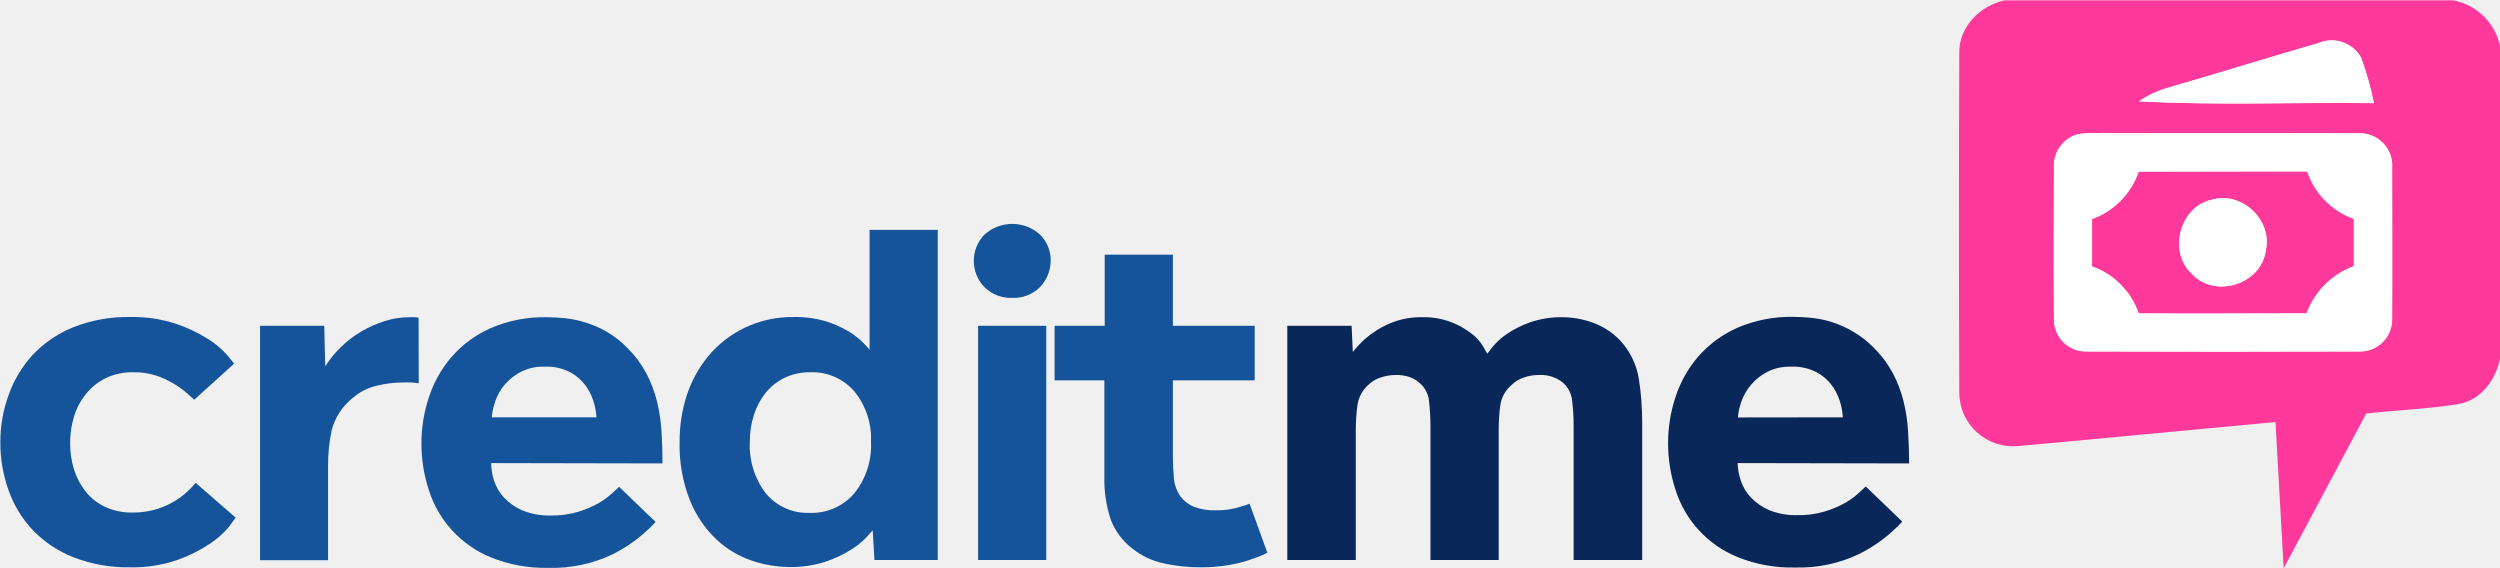
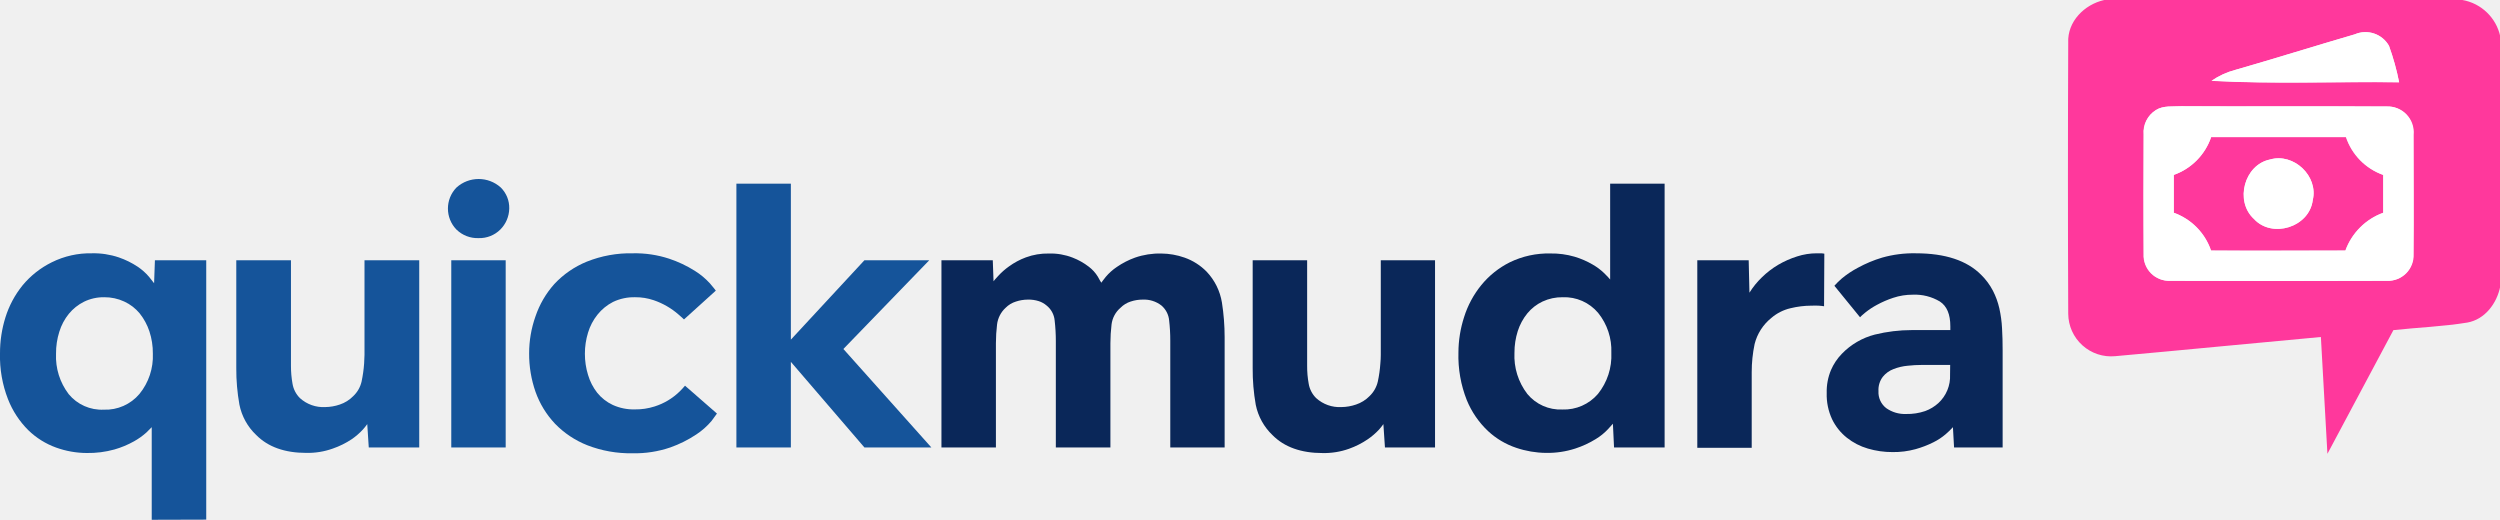
- <svg xmlns="http://www.w3.org/2000/svg" viewBox="0 0 369.69 83.99">
-   <path d="M36.8,80.49c-.1.15-.45.6-1,1.37a12.9,12.9,0,0,1-2.81,2.49,21.83,21.83,0,0,1-4.82,2.41,20.23,20.23,0,0,1-7,1.08,22,22,0,0,1-8.35-1.48,16.91,16.91,0,0,1-6-4,16.5,16.5,0,0,1-3.6-5.9A20.92,20.92,0,0,1,2,69.33a20.19,20.19,0,0,1,1.19-6.87A17.28,17.28,0,0,1,6.7,56.52a17,17,0,0,1,6-4.14,21.72,21.72,0,0,1,8.53-1.55,20.26,20.26,0,0,1,6.74,1,22.07,22.07,0,0,1,4.71,2.23,13,13,0,0,1,2.81,2.34c.62.74,1,1.19,1.08,1.33l-5.9,5.33-1-.9a13.4,13.4,0,0,0-1.9-1.4,13.54,13.54,0,0,0-2.7-1.26A10.39,10.39,0,0,0,21.68,59a9,9,0,0,0-4.11.87,8.75,8.75,0,0,0-2.91,2.34,9.88,9.88,0,0,0-1.77,3.35,13.27,13.27,0,0,0-.57,3.89,13.13,13.13,0,0,0,.57,3.92,10.11,10.11,0,0,0,1.73,3.28,8.12,8.12,0,0,0,2.88,2.26,9.29,9.29,0,0,0,4.1.83,11.46,11.46,0,0,0,3.64-.54,11.67,11.67,0,0,0,4.64-2.77,14.69,14.69,0,0,0,1-1.08Z" transform="translate(-1.95 -3.95)" fill="#15549a" />
-   <path d="M63.87,60.62c-.29,0-.63-.08-1-.11s-.84,0-1.37,0a16.39,16.39,0,0,0-3.81.47,8.23,8.23,0,0,0-3.6,1.83A8.92,8.92,0,0,0,51,67.57a25.13,25.13,0,0,0-.54,5.22v14H40.4V52.13h9.5l.14,6a15.3,15.3,0,0,1,2.31-2.84,15.8,15.8,0,0,1,3-2.31,17.49,17.49,0,0,1,3.46-1.54,11.78,11.78,0,0,1,3.67-.58h.68a3.37,3.37,0,0,1,.69.07Z" transform="translate(-1.95 -3.95)" fill="#15549a" />
-   <path d="M74.59,72.43A8.36,8.36,0,0,0,75,75a6.76,6.76,0,0,0,1.47,2.52,8.17,8.17,0,0,0,2.74,1.91,10.4,10.4,0,0,0,4.21.75,13.26,13.26,0,0,0,4-.54,15.19,15.19,0,0,0,3-1.26,11.71,11.71,0,0,0,2-1.44c.53-.48.89-.81,1.08-1l5.4,5.19a21.88,21.88,0,0,1-6.37,4.79,20.57,20.57,0,0,1-9.47,2,21.34,21.34,0,0,1-8.53-1.55,15.93,15.93,0,0,1-9.18-10,21.94,21.94,0,0,1-1.08-6.84,21.69,21.69,0,0,1,1.08-6.77,17.42,17.42,0,0,1,3.35-6,16.58,16.58,0,0,1,5.79-4.28,19.87,19.87,0,0,1,8.35-1.62c.77,0,1.65.05,2.63.14a15.55,15.55,0,0,1,3,.62A15.32,15.32,0,0,1,91.66,53a14.37,14.37,0,0,1,3,2.34,15.92,15.92,0,0,1,2.85,3.78,18.71,18.71,0,0,1,1.58,4.14,24.28,24.28,0,0,1,.68,4.5c.1,1.56.15,3.14.15,4.72Zm15.56-6.77a9.54,9.54,0,0,0-.29-1.83,8.07,8.07,0,0,0-1.08-2.52,7,7,0,0,0-2.31-2.2,7.44,7.44,0,0,0-4-.94,7.23,7.23,0,0,0-3.92,1,7.9,7.9,0,0,0-2.41,2.23A8,8,0,0,0,75,63.9a8.11,8.11,0,0,0-.32,1.76Z" transform="translate(-1.95 -3.95)" fill="#15549a" />
-   <path d="M131.26,86.76,131,82.37c-.09.09-.39.43-.9,1a10.58,10.58,0,0,1-2.27,1.84A17.22,17.22,0,0,1,124.06,87a16.6,16.6,0,0,1-5.4.8,17.72,17.72,0,0,1-5.51-.94,14.31,14.31,0,0,1-5.22-3.1A16.51,16.51,0,0,1,104,78a22,22,0,0,1-1.55-8.82,21.8,21.8,0,0,1,1-6.59,18,18,0,0,1,3.17-5.9A16.1,16.1,0,0,1,112,52.45a16.29,16.29,0,0,1,7.45-1.62,15.12,15.12,0,0,1,4.54.61,15.51,15.51,0,0,1,3.31,1.44,11.41,11.41,0,0,1,2.16,1.62c.53.53.89.91,1.08,1.15V37.94h10.08V86.76Zm-.51-17.5a11,11,0,0,0-2.44-7.41A8.19,8.19,0,0,0,121.75,59a8.52,8.52,0,0,0-3.74.8A8.26,8.26,0,0,0,115.2,62a10,10,0,0,0-1.76,3.28,12.84,12.84,0,0,0-.61,4,11.62,11.62,0,0,0,2.37,7.63,8,8,0,0,0,6.48,2.88,8.27,8.27,0,0,0,6.59-2.88A11.25,11.25,0,0,0,130.75,69.26Z" transform="translate(-1.95 -3.95)" fill="#15549a" />
-   <path d="M157.32,42.55a5.64,5.64,0,0,1-1.62,3.89A5.45,5.45,0,0,1,151.63,48a5.57,5.57,0,0,1-4.1-1.58,5.58,5.58,0,0,1,0-7.78,6.12,6.12,0,0,1,8.21,0A5.31,5.31,0,0,1,157.32,42.55ZM146.59,86.76V52.13h10.08V86.76Z" transform="translate(-1.95 -3.95)" fill="#15549a" />
-   <path d="M189.36,85.68a9,9,0,0,1-1,.47q-.75.31-2,.72a21.37,21.37,0,0,1-2.95.68,24,24,0,0,1-3.89.29,24.89,24.89,0,0,1-5.62-.61,11.08,11.08,0,0,1-4.46-2.13,9.68,9.68,0,0,1-3.24-4.32,18.74,18.74,0,0,1-.94-6.41V60.19H157.9V52.13h7.41V41.61h10.08V52.13h12.1v8.06h-12.1v11.3c0,1.06.05,2.1.15,3.14a5.54,5.54,0,0,0,1,2.77,4.83,4.83,0,0,0,2,1.51,8.61,8.61,0,0,0,3.24.5A11,11,0,0,0,185,79c1-.29,1.54-.48,1.73-.57Z" transform="translate(-1.95 -3.95)" fill="#15549a" />
-   <path d="M234.65,86.76V67a30.05,30.05,0,0,0-.22-3.78A4,4,0,0,0,233,60.48a5.2,5.2,0,0,0-3.45-1.08,7,7,0,0,0-2.23.36,4.67,4.67,0,0,0-1.88,1.15,4.82,4.82,0,0,0-1.65,3.1,27.8,27.8,0,0,0-.22,3.45v19.3H213.48V67.17a33.37,33.37,0,0,0-.21-3.92,4,4,0,0,0-1.52-2.77,4.06,4.06,0,0,0-1.4-.79,6.1,6.1,0,0,0-2-.29,7.13,7.13,0,0,0-2.2.36,4.71,4.71,0,0,0-1.91,1.15,5,5,0,0,0-1.58,3.1,29.88,29.88,0,0,0-.22,3.45v19.3H192.31V52.13h9.51L202,56c.1-.14.38-.49.86-1a12.46,12.46,0,0,1,2-1.76,13.24,13.24,0,0,1,3.1-1.66,11.68,11.68,0,0,1,4.29-.72,11.25,11.25,0,0,1,4.39.76,11.81,11.81,0,0,1,2.95,1.69,6.67,6.67,0,0,1,1.66,1.83c.33.6.55,1,.64,1.12.1-.15.37-.5.83-1.08a10.12,10.12,0,0,1,2.05-1.84,14.92,14.92,0,0,1,3.42-1.72,13.93,13.93,0,0,1,4.86-.76,13.3,13.3,0,0,1,4.32.76,10.65,10.65,0,0,1,4.11,2.62,10.91,10.91,0,0,1,2.81,5.69,41.46,41.46,0,0,1,.5,6.41V86.76Z" transform="translate(-1.95 -3.95)" fill="#0a2759" />
-   <path d="M258.91,72.43a8.36,8.36,0,0,0,.44,2.52,6.62,6.62,0,0,0,1.47,2.52,8.17,8.17,0,0,0,2.74,1.91,10.37,10.37,0,0,0,4.21.75,13.26,13.26,0,0,0,4-.54,15.19,15.19,0,0,0,3-1.26,11.71,11.71,0,0,0,2-1.44c.53-.48.89-.81,1.08-1l5.4,5.19a22,22,0,0,1-6.37,4.79,20.57,20.57,0,0,1-9.47,2,21.34,21.34,0,0,1-8.53-1.55,15.86,15.86,0,0,1-9.18-10,21.94,21.94,0,0,1-1.08-6.84,21.69,21.69,0,0,1,1.08-6.77,17.56,17.56,0,0,1,3.34-6,16.71,16.71,0,0,1,5.8-4.28,19.87,19.87,0,0,1,8.35-1.62c.77,0,1.65.05,2.63.14a15.7,15.7,0,0,1,3,.62A15.32,15.32,0,0,1,276,53a14.37,14.37,0,0,1,3,2.34,15.92,15.92,0,0,1,2.85,3.78,18.71,18.71,0,0,1,1.58,4.14,24.28,24.28,0,0,1,.68,4.5c.1,1.56.15,3.14.15,4.72Zm15.55-6.77a9.32,9.32,0,0,0-.28-1.83,8.56,8.56,0,0,0-1.08-2.52,7,7,0,0,0-2.31-2.2,7.49,7.49,0,0,0-4-.94,7.23,7.23,0,0,0-3.92,1,7.9,7.9,0,0,0-2.41,2.23,8,8,0,0,0-1.19,2.52,8.11,8.11,0,0,0-.32,1.76Z" transform="translate(-1.95 -3.95)" fill="#0a2759" />
-   <path d="M298.4,4h66.29a8.71,8.71,0,0,1,6.95,6.75V57c-.62,3.12-2.83,6.11-6.1,6.69-4.53.74-9.12.9-13.68,1.4q-6.12,11.43-12.21,22.89-.61-10.81-1.21-21.62c-12.69,1.16-25.37,2.41-38.07,3.55A7.94,7.94,0,0,1,291.68,62q-.1-25.08,0-50.18C291.58,8,294.72,4.77,298.4,4Zm24.24,12.94a13.94,13.94,0,0,0-4.39,2c11.55.63,23.15.12,34.72.27a46,46,0,0,0-1.87-6.73,5,5,0,0,0-6.34-2.14C337.37,12.46,330,14.77,322.64,16.89ZM308,24.32a4.85,4.85,0,0,0-2.3,4.52c0,7.38-.05,14.77,0,22.15a4.72,4.72,0,0,0,4.91,4.93q20.06.07,40.13,0a4.72,4.72,0,0,0,4.9-4.89c.07-7.38,0-14.77,0-22.15a4.79,4.79,0,0,0-5-5.22c-12.67-.09-25.33,0-38-.05C311.09,23.71,309.35,23.44,308,24.32Z" transform="translate(-1.95 -3.95)" fill="#ff389c" />
-   <path d="M318.18,29.33h24.93a11.22,11.22,0,0,0,6.89,7c0,2.32,0,4.64,0,7a11.7,11.7,0,0,0-7,7c-8.29,0-16.59,0-24.88,0a11.32,11.32,0,0,0-6.9-6.95c0-2.33,0-4.66,0-7A11.29,11.29,0,0,0,318.18,29.33Zm10.9,4.14c-4.79,1-6.59,7.71-3,11C329.47,48.14,336.36,46,337,41,338,36.54,333.46,32.2,329.08,33.47Z" transform="translate(-1.95 -3.95)" fill="#ff389c" />
-   <path d="M322.64,16.89c7.39-2.12,14.73-4.43,22.12-6.57a5,5,0,0,1,6.34,2.14A46,46,0,0,1,353,19.19c-11.57-.15-23.17.36-34.72-.27A13.94,13.94,0,0,1,322.64,16.89Z" transform="translate(-1.95 -3.95)" fill="#fff" />
-   <path d="M308,24.32c1.39-.88,3.13-.61,4.7-.71,12.66.08,25.32,0,38,.05a4.79,4.79,0,0,1,5,5.22c0,7.38.06,14.77,0,22.15a4.72,4.72,0,0,1-4.9,4.89q-20.07.07-40.13,0A4.72,4.72,0,0,1,305.67,51c-.06-7.38-.05-14.77,0-22.15A4.85,4.85,0,0,1,308,24.32Zm10.22,5a11.29,11.29,0,0,1-6.9,7c0,2.33,0,4.66,0,7a11.32,11.32,0,0,1,6.9,6.95c8.29.08,16.59,0,24.88,0a11.7,11.7,0,0,1,7-7c0-2.33,0-4.65,0-7a11.22,11.22,0,0,1-6.89-7Z" transform="translate(-1.95 -3.95)" fill="#fff" />
-   <path d="M329.08,33.47c4.38-1.27,9,3.07,7.91,7.53-.63,5-7.52,7.14-10.89,3.45C322.49,41.18,324.29,34.43,329.08,33.47Z" transform="translate(-1.95 -3.95)" fill="#fff" />
+ <svg xmlns="http://www.w3.org/2000/svg" viewBox="0 0 462.69 96.2">
+   <path d="M29.49,99.52V82.38c-.14.15-.48.47-1,1A12.7,12.7,0,0,1,26.21,85a16.81,16.81,0,0,1-3.63,1.51,18,18,0,0,1-5.12.65,16.9,16.9,0,0,1-5.65-1,14.37,14.37,0,0,1-5.15-3.21A16.62,16.62,0,0,1,2.89,77.2a21.85,21.85,0,0,1-1.48-8.5,22.13,22.13,0,0,1,1-6.62,17.9,17.9,0,0,1,3.17-5.94A16.44,16.44,0,0,1,11,51.86,15.92,15.92,0,0,1,18.4,50.2a14.47,14.47,0,0,1,5,.76,15.33,15.33,0,0,1,3.49,1.72A10.29,10.29,0,0,1,29,54.56c.47.6.79,1,.93,1.18l.15-4.25h9.5v48Zm.21-30.74a12.83,12.83,0,0,0-.64-4.14,10.8,10.8,0,0,0-1.8-3.32,8.13,8.13,0,0,0-2.85-2.19,8.61,8.61,0,0,0-3.71-.8,8.26,8.26,0,0,0-3.74.83,8.65,8.65,0,0,0-2.81,2.24,9.89,9.89,0,0,0-1.76,3.31,13.14,13.14,0,0,0-.61,4.07,11.48,11.48,0,0,0,2.34,7.48,7.92,7.92,0,0,0,6.51,2.88,8.22,8.22,0,0,0,6.59-2.91A11.08,11.08,0,0,0,29.7,68.78Z" transform="translate(-1.41 -3.32)" fill="#15549a" />
+   <path d="M69.66,86.13l-.28-4.32a11.61,11.61,0,0,1-.8,1,12.16,12.16,0,0,1-2.08,1.8A15.26,15.26,0,0,1,63,86.34a13.71,13.71,0,0,1-4.9.8q-6,0-9.28-3.32a10.6,10.6,0,0,1-3.1-5.61,37.46,37.46,0,0,1-.58-6.77V51.49H55.26V71a18.58,18.58,0,0,0,.29,3.35A4.87,4.87,0,0,0,56.92,77a6.45,6.45,0,0,0,4.68,1.66,8.58,8.58,0,0,0,2.7-.47,6.23,6.23,0,0,0,2.48-1.55,5.33,5.33,0,0,0,1.55-2.7,24.42,24.42,0,0,0,.47-3.34c0-.53.07-1.06.07-1.59V51.49H79V86.13Z" transform="translate(-1.41 -3.32)" fill="#15549a" />
+   <path d="M95.66,41.92A5.64,5.64,0,0,1,94,45.81,5.47,5.47,0,0,1,90,47.39a5.59,5.59,0,0,1-4.11-1.58,5.58,5.58,0,0,1,0-7.78,6.12,6.12,0,0,1,8.21,0A5.28,5.28,0,0,1,95.66,41.92ZM84.93,86.13V51.49H95V86.13Z" transform="translate(-1.41 -3.32)" fill="#15549a" />
+   <path d="M134.1,79.86c-.09.15-.44.6-1,1.37a13.14,13.14,0,0,1-2.81,2.49,21.83,21.83,0,0,1-4.82,2.41,20.31,20.31,0,0,1-7,1.08,22,22,0,0,1-8.35-1.48,17,17,0,0,1-6-4,16.78,16.78,0,0,1-3.6-5.9,21.16,21.16,0,0,1-1.18-7.1,20.42,20.42,0,0,1,1.18-6.87A17.3,17.3,0,0,1,104,55.89a17,17,0,0,1,6-4.14,21.69,21.69,0,0,1,8.53-1.55,20.2,20.2,0,0,1,6.73,1A21.93,21.93,0,0,1,130,53.44a13.2,13.2,0,0,1,2.81,2.34c.62.74,1,1.19,1.08,1.33L128,62.44c-.14-.14-.46-.44-1-.9a13.67,13.67,0,0,0-4.61-2.66,10.31,10.31,0,0,0-3.42-.55,9,9,0,0,0-4.1.87A8.89,8.89,0,0,0,112,61.54a9.86,9.86,0,0,0-1.76,3.35,13.27,13.27,0,0,0-.58,3.89,13.13,13.13,0,0,0,.58,3.92A9.92,9.92,0,0,0,111.93,76a8.12,8.12,0,0,0,2.88,2.26,9.29,9.29,0,0,0,4.1.83,11.46,11.46,0,0,0,3.64-.54,11.67,11.67,0,0,0,4.64-2.77,14.69,14.69,0,0,0,1-1.08Z" transform="translate(-1.41 -3.32)" fill="#15549a" />
+   <path d="M161.39,86.13,147.78,70.29V86.13H137.7V37.31h10.08V66.18l13.61-14.69h12L157.5,67.91l16.28,18.22Z" transform="translate(-1.41 -3.32)" fill="#15549a" />
+   <path d="M218,86.13V66.4a32.14,32.14,0,0,0-.21-3.78,4.11,4.11,0,0,0-1.44-2.77,5.25,5.25,0,0,0-3.46-1.08,7,7,0,0,0-2.23.36,4.63,4.63,0,0,0-1.87,1.15,4.83,4.83,0,0,0-1.66,3.1,29.8,29.8,0,0,0-.21,3.45v19.3H196.82V66.54a33.24,33.24,0,0,0-.22-3.92,4,4,0,0,0-1.51-2.77,4.2,4.2,0,0,0-1.41-.79,6.06,6.06,0,0,0-2.05-.29,7.07,7.07,0,0,0-2.19.36,4.58,4.58,0,0,0-1.91,1.15,5,5,0,0,0-1.59,3.1,29.8,29.8,0,0,0-.21,3.45v19.3H175.65V51.49h9.5l.14,3.89c.1-.14.39-.49.87-1a12.46,12.46,0,0,1,2-1.76,13,13,0,0,1,3.1-1.66,11.66,11.66,0,0,1,4.28-.72,11.21,11.21,0,0,1,4.39.76,11.81,11.81,0,0,1,3,1.69,6.67,6.67,0,0,1,1.66,1.83c.33.6.55,1,.65,1.12.09-.15.37-.5.82-1.08a9.94,9.94,0,0,1,2.06-1.84A14.72,14.72,0,0,1,211.47,51a13.86,13.86,0,0,1,4.86-.76,13.3,13.3,0,0,1,4.32.76,10.69,10.69,0,0,1,4.1,2.62,10.84,10.84,0,0,1,2.81,5.69,41.46,41.46,0,0,1,.5,6.41V86.13Z" transform="translate(-1.41 -3.32)" fill="#0a2759" />
+   <path d="M257.73,86.13l-.29-4.32a10.44,10.44,0,0,1-.79,1,12.28,12.28,0,0,1-2.09,1.8,15,15,0,0,1-3.46,1.76,13.69,13.69,0,0,1-4.89.8q-6,0-9.29-3.32a10.67,10.67,0,0,1-3.1-5.61,37.5,37.5,0,0,1-.57-6.77V51.49h10.08V71a17.71,17.71,0,0,0,.29,3.35A4.85,4.85,0,0,0,245,77a6.45,6.45,0,0,0,4.68,1.66,8.53,8.53,0,0,0,2.7-.47,6.26,6.26,0,0,0,2.49-1.55,5.39,5.39,0,0,0,1.54-2.7,23,23,0,0,0,.47-3.34c.05-.53.08-1.06.08-1.59V51.49H267V86.13Z" transform="translate(-1.41 -3.32)" fill="#0a2759" />
+   <path d="M300.13,86.13l-.21-4.39c-.1.09-.4.43-.9,1a10.58,10.58,0,0,1-2.27,1.84,17.44,17.44,0,0,1-3.81,1.76,16.62,16.62,0,0,1-5.41.8,17.66,17.66,0,0,1-5.5-.94,14.31,14.31,0,0,1-5.22-3.1,16.39,16.39,0,0,1-3.93-5.72,22.22,22.22,0,0,1-1.55-8.82A21.5,21.5,0,0,1,272.38,62a17.82,17.82,0,0,1,3.17-5.9,16.06,16.06,0,0,1,5.32-4.25,16.33,16.33,0,0,1,7.46-1.62,15.05,15.05,0,0,1,4.53.61,15.29,15.29,0,0,1,3.31,1.44,10.8,10.8,0,0,1,2.16,1.62c.53.53.89.91,1.08,1.15V37.31h10.08V86.13Zm-.5-17.5a11.05,11.05,0,0,0-2.45-7.41,8.16,8.16,0,0,0-6.55-2.89,8.52,8.52,0,0,0-3.74.8,8.16,8.16,0,0,0-2.81,2.19,10.06,10.06,0,0,0-1.77,3.28,13.14,13.14,0,0,0-.61,4,11.57,11.57,0,0,0,2.38,7.63,7.94,7.94,0,0,0,6.48,2.88,8.29,8.29,0,0,0,6.59-2.88A11.3,11.3,0,0,0,299.63,68.63Z" transform="translate(-1.41 -3.32)" fill="#0a2759" />
+   <path d="M339,60c-.29-.05-.63-.08-1-.11s-.84,0-1.37,0a16.53,16.53,0,0,0-3.82.47,8.34,8.34,0,0,0-3.6,1.83,9,9,0,0,0-3.06,4.79,25.13,25.13,0,0,0-.54,5.22v14H315.54V51.49h9.51l.14,6a14.85,14.85,0,0,1,2.3-2.84,15.87,15.87,0,0,1,3-2.31A17.16,17.16,0,0,1,334,50.78a11.84,11.84,0,0,1,3.68-.58h.68a3.44,3.44,0,0,1,.69.07Z" transform="translate(-1.41 -3.32)" fill="#0a2759" />
+   <path d="M363.06,86.13l-.21-3.75a14.34,14.34,0,0,1-1.34,1.3,11,11,0,0,1-2.3,1.51,18.43,18.43,0,0,1-3.28,1.26,15.26,15.26,0,0,1-4.24.54,15.85,15.85,0,0,1-4.58-.65,11.31,11.31,0,0,1-3.88-2,9.81,9.81,0,0,1-2.74-3.42,10.74,10.74,0,0,1-1-4.89,10.25,10.25,0,0,1,.79-4.22,10,10,0,0,1,2-3,13,13,0,0,1,6.12-3.57,28.83,28.83,0,0,1,6.84-.83h7.13v-.71q0-3.32-1.94-4.58a9,9,0,0,0-5-1.26,11.33,11.33,0,0,0-3.64.58,18,18,0,0,0-3,1.3,13.56,13.56,0,0,0-2.13,1.4c-.55.46-.9.76-1,.9l-4.75-5.83a14.18,14.18,0,0,1,1.36-1.34,17.08,17.08,0,0,1,3-2A23.18,23.18,0,0,1,349.74,51,21.31,21.31,0,0,1,356,50.2q8.13,0,12.09,4a11.73,11.73,0,0,1,2.16,2.92,13.75,13.75,0,0,1,1.19,3.27,22.22,22.22,0,0,1,.5,3.68c.08,1.29.11,2.68.11,4.17V86.13Zm-.72-15.27h-5.18a25.26,25.26,0,0,0-2.7.15,9.54,9.54,0,0,0-2.59.61,4.63,4.63,0,0,0-2,1.44,4,4,0,0,0-.8,2.63,3.72,3.72,0,0,0,1.44,3.17,6,6,0,0,0,3.68,1.08,10.3,10.3,0,0,0,3.52-.54,7.4,7.4,0,0,0,2.45-1.48,6.73,6.73,0,0,0,2.16-5.26Z" transform="translate(-1.41 -3.32)" fill="#0a2759" />
+   <path d="M390.86,3.32h66.29a8.71,8.71,0,0,1,7,6.75V56.33c-.62,3.12-2.83,6.11-6.1,6.69-4.53.74-9.12.9-13.68,1.4q-6.12,11.43-12.21,22.89-.62-10.82-1.21-21.62c-12.69,1.16-25.37,2.41-38.07,3.55a7.94,7.94,0,0,1-8.69-7.83q-.11-25.08,0-50.18C384,7.32,387.18,4.14,390.86,3.32ZM415.1,16.26a13.94,13.94,0,0,0-4.39,2c11.55.63,23.15.12,34.72.27a46,46,0,0,0-1.87-6.73,5,5,0,0,0-6.34-2.14C429.83,11.83,422.49,14.14,415.1,16.26Zm-14.68,7.43a4.85,4.85,0,0,0-2.3,4.52c0,7.38-.05,14.77,0,22.15A4.72,4.72,0,0,0,403,55.29q20.06.08,40.13,0a4.72,4.72,0,0,0,4.9-4.89c.07-7.38,0-14.77,0-22.15a4.79,4.79,0,0,0-5-5.22c-12.67-.09-25.33,0-38-.05C403.55,23.08,401.81,22.81,400.42,23.69Z" transform="translate(-1.41 -3.32)" fill="#ff389c" />
+   <path d="M410.64,28.7h24.93a11.22,11.22,0,0,0,6.89,7c0,2.32,0,4.64,0,7a11.7,11.7,0,0,0-7,7c-8.29,0-16.59,0-24.88,0a11.32,11.32,0,0,0-6.9-7c0-2.33,0-4.66,0-7A11.29,11.29,0,0,0,410.64,28.7Zm10.9,4.14c-4.79,1-6.59,7.71-3,11,3.37,3.69,10.26,1.5,10.89-3.45C430.5,35.91,425.92,31.57,421.54,32.84Z" transform="translate(-1.41 -3.32)" fill="#ff389c" />
+   <path d="M415.1,16.26c7.39-2.12,14.73-4.43,22.12-6.57a5,5,0,0,1,6.34,2.14,46,46,0,0,1,1.87,6.73c-11.57-.15-23.17.36-34.72-.27A13.94,13.94,0,0,1,415.1,16.26Z" transform="translate(-1.41 -3.32)" fill="#fff" />
+   <path d="M400.42,23.69c1.39-.88,3.13-.61,4.7-.71,12.66.08,25.32,0,38,.05a4.79,4.79,0,0,1,5,5.22c0,7.38.06,14.77,0,22.15a4.72,4.72,0,0,1-4.9,4.89q-20.07.08-40.13,0a4.72,4.72,0,0,1-4.91-4.93c-.06-7.38-.05-14.77,0-22.15A4.85,4.85,0,0,1,400.42,23.69Zm10.22,5a11.29,11.29,0,0,1-6.9,7c0,2.33,0,4.66,0,7a11.32,11.32,0,0,1,6.9,7c8.29.08,16.59,0,24.88,0a11.7,11.7,0,0,1,7-7c0-2.33,0-4.65,0-7a11.22,11.22,0,0,1-6.89-7Z" transform="translate(-1.41 -3.32)" fill="#fff" />
+   <path d="M421.54,32.84c4.38-1.27,9,3.07,7.91,7.53-.63,5-7.52,7.14-10.89,3.45C415,40.55,416.75,33.8,421.54,32.84Z" transform="translate(-1.41 -3.32)" fill="#fff" />
</svg>
